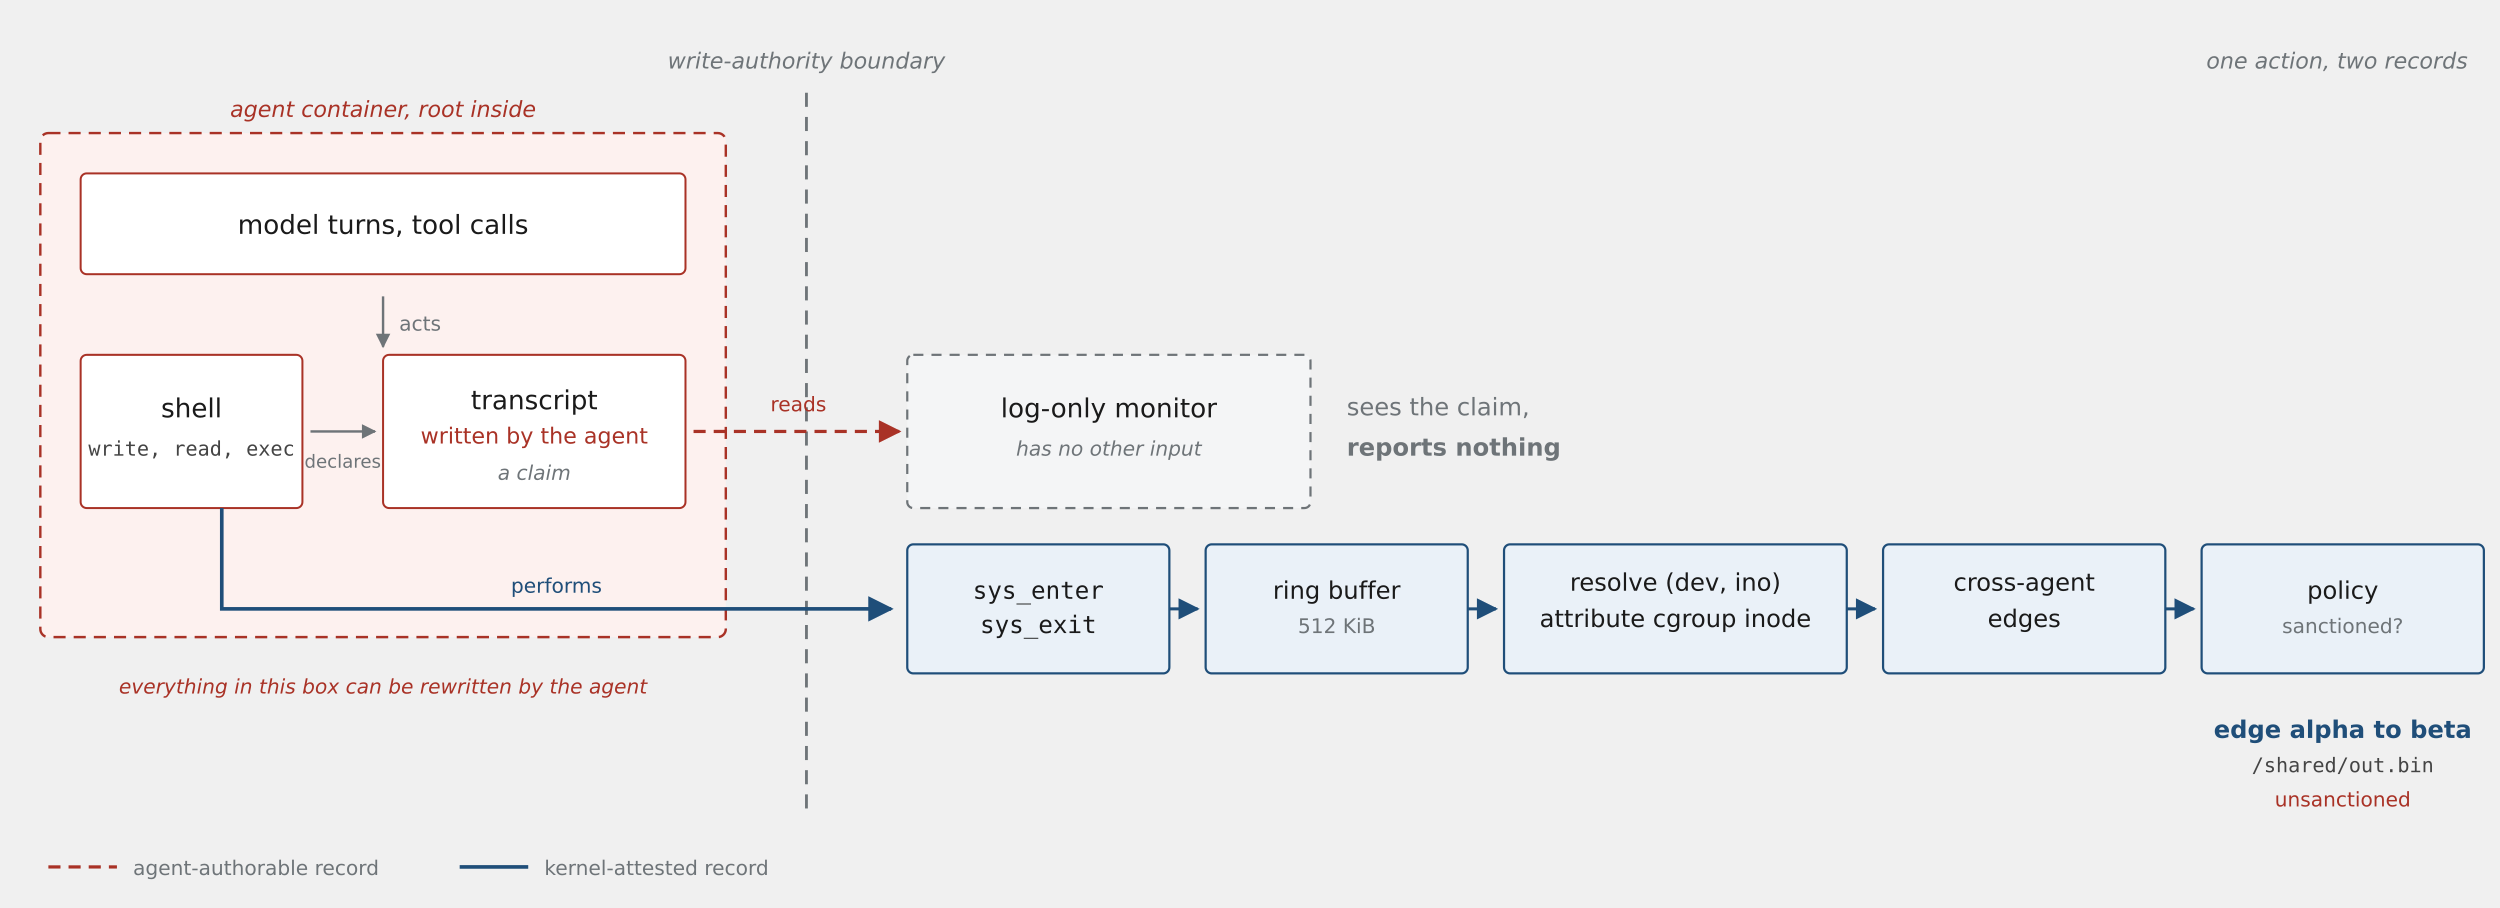
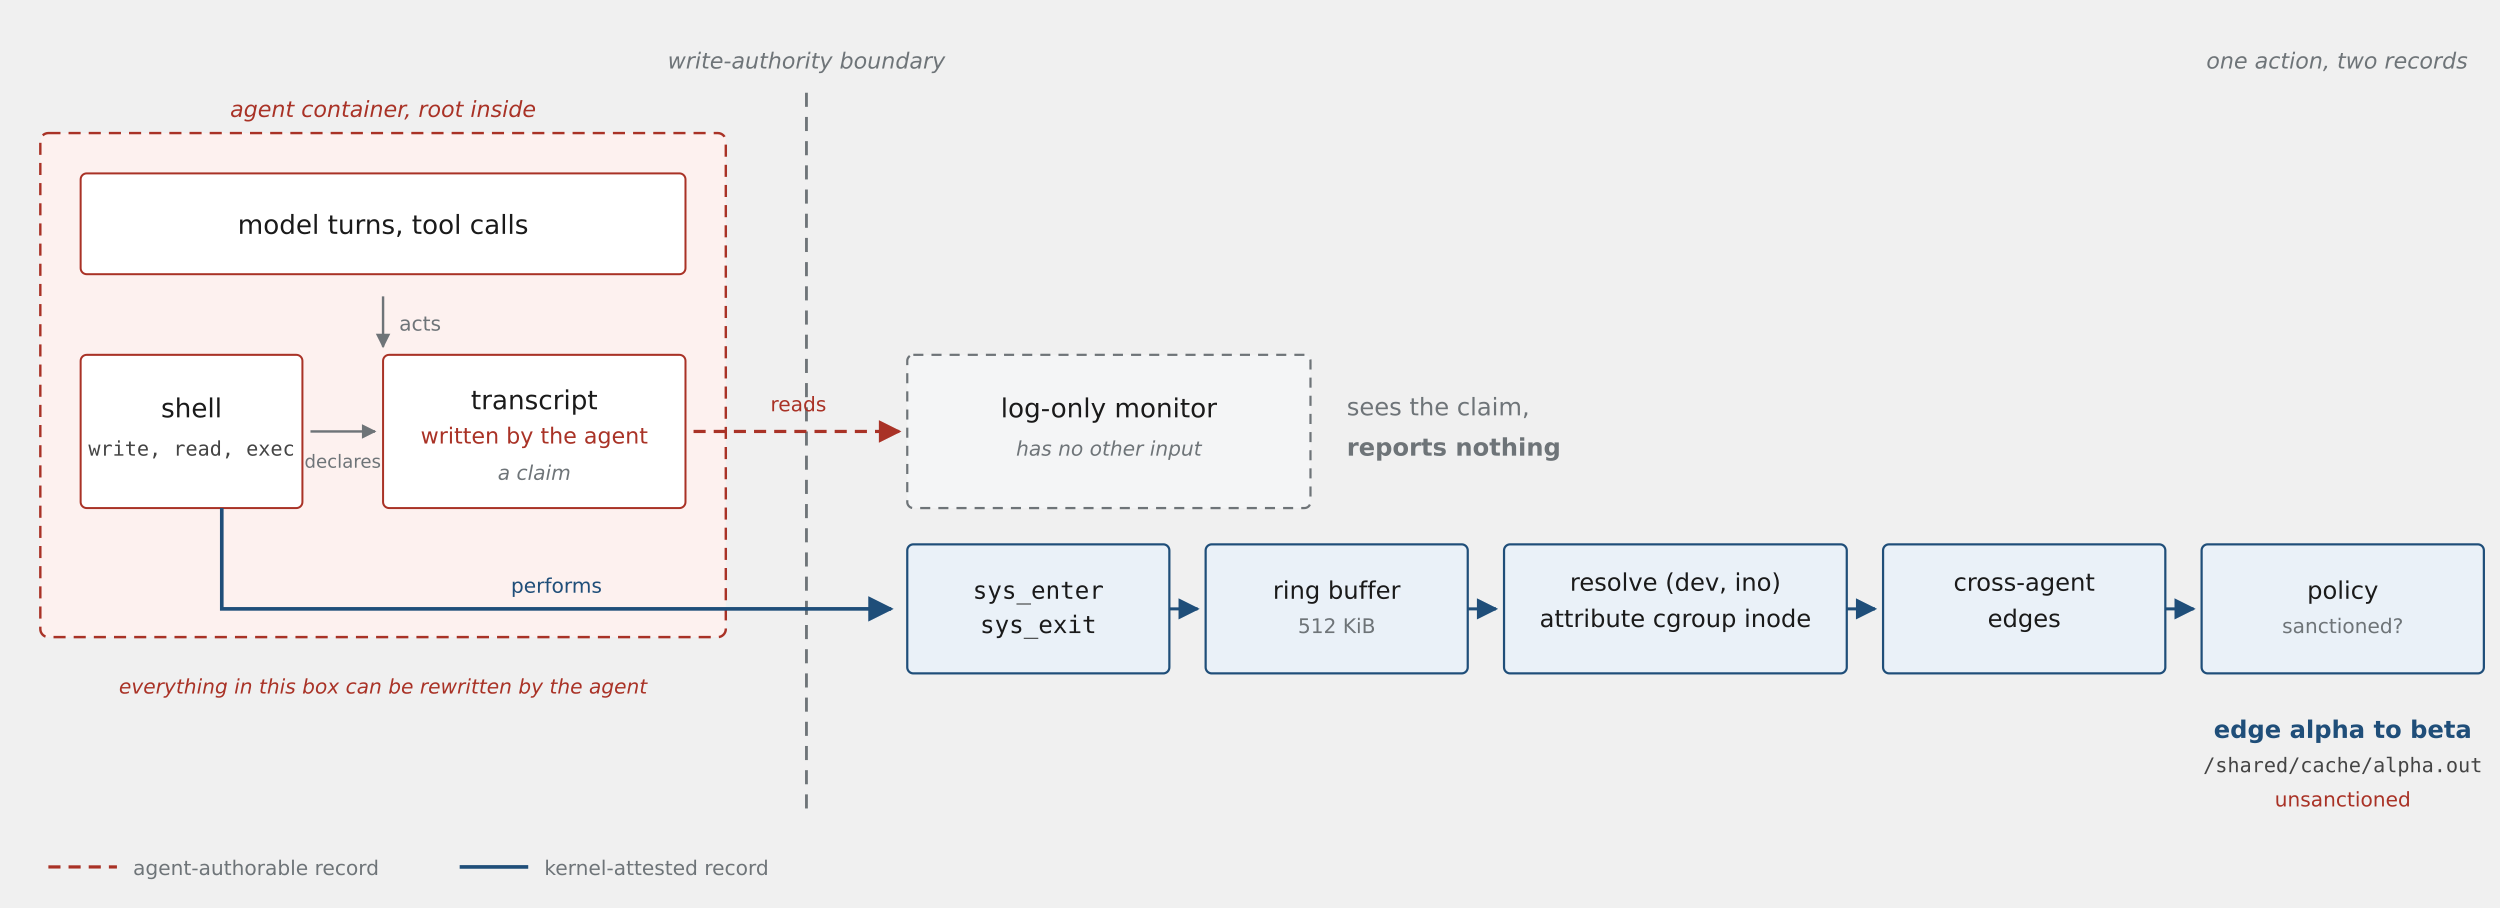
<svg xmlns="http://www.w3.org/2000/svg" viewBox="0 0 1240 450" width="1240" height="450" font-family="DejaVu Sans, Helvetica, Arial, sans-serif">
  <defs>
    <marker id="ar" viewBox="0 0 10 10" refX="9" refY="5" markerWidth="7" markerHeight="7" orient="auto-start-reverse">
      <path d="M 0 0 L 10 5 L 0 10 z" fill="#A93226" />
    </marker>
    <marker id="ab" viewBox="0 0 10 10" refX="9" refY="5" markerWidth="7" markerHeight="7" orient="auto-start-reverse">
      <path d="M 0 0 L 10 5 L 0 10 z" fill="#1F4E79" />
    </marker>
    <marker id="ag" viewBox="0 0 10 10" refX="9" refY="5" markerWidth="6" markerHeight="6" orient="auto-start-reverse">
      <path d="M 0 0 L 10 5 L 0 10 z" fill="#6E7478" />
    </marker>
  </defs>
  <text x="400" y="34" text-anchor="middle" font-size="11" font-style="italic" fill="#6E7478">write-authority boundary</text>
  <text x="1224" y="34" text-anchor="end" font-size="11" font-style="italic" fill="#6E7478">one action, two records</text>
  <line x1="400" y1="46" x2="400" y2="404" stroke="#6E7478" stroke-width="1.4" stroke-dasharray="7 5" />
  <rect x="20" y="66" width="340" height="250" rx="4" fill="#FDF1EF" stroke="#A93226" stroke-width="1.2" stroke-dasharray="6 4" />
  <text x="190" y="58" text-anchor="middle" font-size="11" font-style="italic" fill="#A93226">agent container, root inside</text>
  <rect x="40" y="86" width="300" height="50" rx="3" fill="#FFFFFF" stroke="#A93226" stroke-width="1" />
  <text x="190" y="116" text-anchor="middle" font-size="13" fill="#1A1A1A">model turns, tool calls</text>
  <rect x="40" y="176" width="110" height="76" rx="3" fill="#FFFFFF" stroke="#A93226" stroke-width="1" />
  <text x="95" y="207" text-anchor="middle" font-size="13" fill="#1A1A1A">shell</text>
  <text x="95" y="226" text-anchor="middle" font-size="10" font-family="DejaVu Sans Mono, monospace" fill="#444444">write, read, exec</text>
  <rect x="190" y="176" width="150" height="76" rx="3" fill="#FFFFFF" stroke="#A93226" stroke-width="1" />
  <text x="265" y="203" text-anchor="middle" font-size="13" fill="#1A1A1A">transcript</text>
  <text x="265" y="220" text-anchor="middle" font-size="11" fill="#A93226">written by the agent</text>
  <text x="265" y="238" text-anchor="middle" font-size="10" font-style="italic" fill="#6E7478">a claim</text>
  <line x1="190" y1="147" x2="190" y2="172" stroke="#6E7478" stroke-width="1.2" marker-end="url(#ag)" />
  <text x="198" y="164" font-size="10" fill="#6E7478">acts</text>
  <line x1="154" y1="214" x2="186" y2="214" stroke="#6E7478" stroke-width="1.2" marker-end="url(#ag)" />
  <text x="170" y="232" text-anchor="middle" font-size="9" fill="#6E7478">declares</text>
  <text x="190" y="344" text-anchor="middle" font-size="10" font-style="italic" fill="#A93226">everything in this box can be rewritten by the agent</text>
  <line x1="344" y1="214" x2="446" y2="214" stroke="#A93226" stroke-width="1.6" stroke-dasharray="6 4" marker-end="url(#ar)" />
  <text x="396" y="204" text-anchor="middle" font-size="10" fill="#A93226">reads</text>
  <rect x="450" y="176" width="200" height="76" rx="3" fill="#F4F5F6" stroke="#6E7478" stroke-width="1.1" stroke-dasharray="5 4" />
  <text x="550" y="207" text-anchor="middle" font-size="13" fill="#1A1A1A">log-only monitor</text>
  <text x="550" y="226" text-anchor="middle" font-size="10" font-style="italic" fill="#6E7478">has no other input</text>
  <text x="668" y="206" font-size="12" fill="#6E7478">sees the claim,</text>
  <text x="668" y="226" font-size="12" font-weight="bold" fill="#6E7478">reports nothing</text>
  <path d="M 110 252 L 110 302 L 442 302" fill="none" stroke="#1F4E79" stroke-width="1.8" marker-end="url(#ab)" />
  <text x="276" y="294" text-anchor="middle" font-size="10" fill="#1F4E79">performs</text>
  <rect x="450" y="270" width="130" height="64" rx="3" fill="#EAF1F8" stroke="#1F4E79" stroke-width="1.1" />
  <text x="515" y="297" text-anchor="middle" font-size="12" font-family="DejaVu Sans Mono, monospace" fill="#1A1A1A">sys_enter</text>
  <text x="515" y="314" text-anchor="middle" font-size="12" font-family="DejaVu Sans Mono, monospace" fill="#1A1A1A">sys_exit</text>
  <rect x="598" y="270" width="130" height="64" rx="3" fill="#EAF1F8" stroke="#1F4E79" stroke-width="1.1" />
  <text x="663" y="297" text-anchor="middle" font-size="12" fill="#1A1A1A">ring buffer</text>
  <text x="663" y="314" text-anchor="middle" font-size="10" fill="#6E7478">512 KiB</text>
  <rect x="746" y="270" width="170" height="64" rx="3" fill="#EAF1F8" stroke="#1F4E79" stroke-width="1.1" />
  <text x="831" y="293" text-anchor="middle" font-size="12" fill="#1A1A1A">resolve (dev, ino)</text>
  <text x="831" y="311" text-anchor="middle" font-size="12" fill="#1A1A1A">attribute cgroup inode</text>
  <rect x="934" y="270" width="140" height="64" rx="3" fill="#EAF1F8" stroke="#1F4E79" stroke-width="1.1" />
  <text x="1004" y="293" text-anchor="middle" font-size="12" fill="#1A1A1A">cross-agent</text>
  <text x="1004" y="311" text-anchor="middle" font-size="12" fill="#1A1A1A">edges</text>
  <rect x="1092" y="270" width="140" height="64" rx="3" fill="#EAF1F8" stroke="#1F4E79" stroke-width="1.1" />
  <text x="1162" y="297" text-anchor="middle" font-size="12" fill="#1A1A1A">policy</text>
  <text x="1162" y="314" text-anchor="middle" font-size="10" fill="#6E7478">sanctioned?</text>
  <line x1="580" y1="302" x2="594" y2="302" stroke="#1F4E79" stroke-width="1.5" marker-end="url(#ab)" />
  <line x1="728" y1="302" x2="742" y2="302" stroke="#1F4E79" stroke-width="1.5" marker-end="url(#ab)" />
  <line x1="916" y1="302" x2="930" y2="302" stroke="#1F4E79" stroke-width="1.5" marker-end="url(#ab)" />
  <line x1="1074" y1="302" x2="1088" y2="302" stroke="#1F4E79" stroke-width="1.5" marker-end="url(#ab)" />
  <text x="1162" y="366" text-anchor="middle" font-size="12" font-weight="bold" fill="#1F4E79">edge alpha to beta</text>
-   <text x="1162" y="383" text-anchor="middle" font-size="10" font-family="DejaVu Sans Mono, monospace" fill="#444444">/shared/out.bin</text>
+   <text x="1162" y="383" text-anchor="middle" font-size="10" font-family="DejaVu Sans Mono, monospace" fill="#444444">/shared/cache/alpha.out</text>
  <text x="1162" y="400" text-anchor="middle" font-size="10" fill="#A93226">unsanctioned</text>
  <line x1="24" y1="430" x2="58" y2="430" stroke="#A93226" stroke-width="1.6" stroke-dasharray="6 4" />
  <text x="66" y="434" font-size="10" fill="#6E7478">agent-authorable record</text>
  <line x1="228" y1="430" x2="262" y2="430" stroke="#1F4E79" stroke-width="1.8" />
  <text x="270" y="434" font-size="10" fill="#6E7478">kernel-attested record</text>
</svg>
